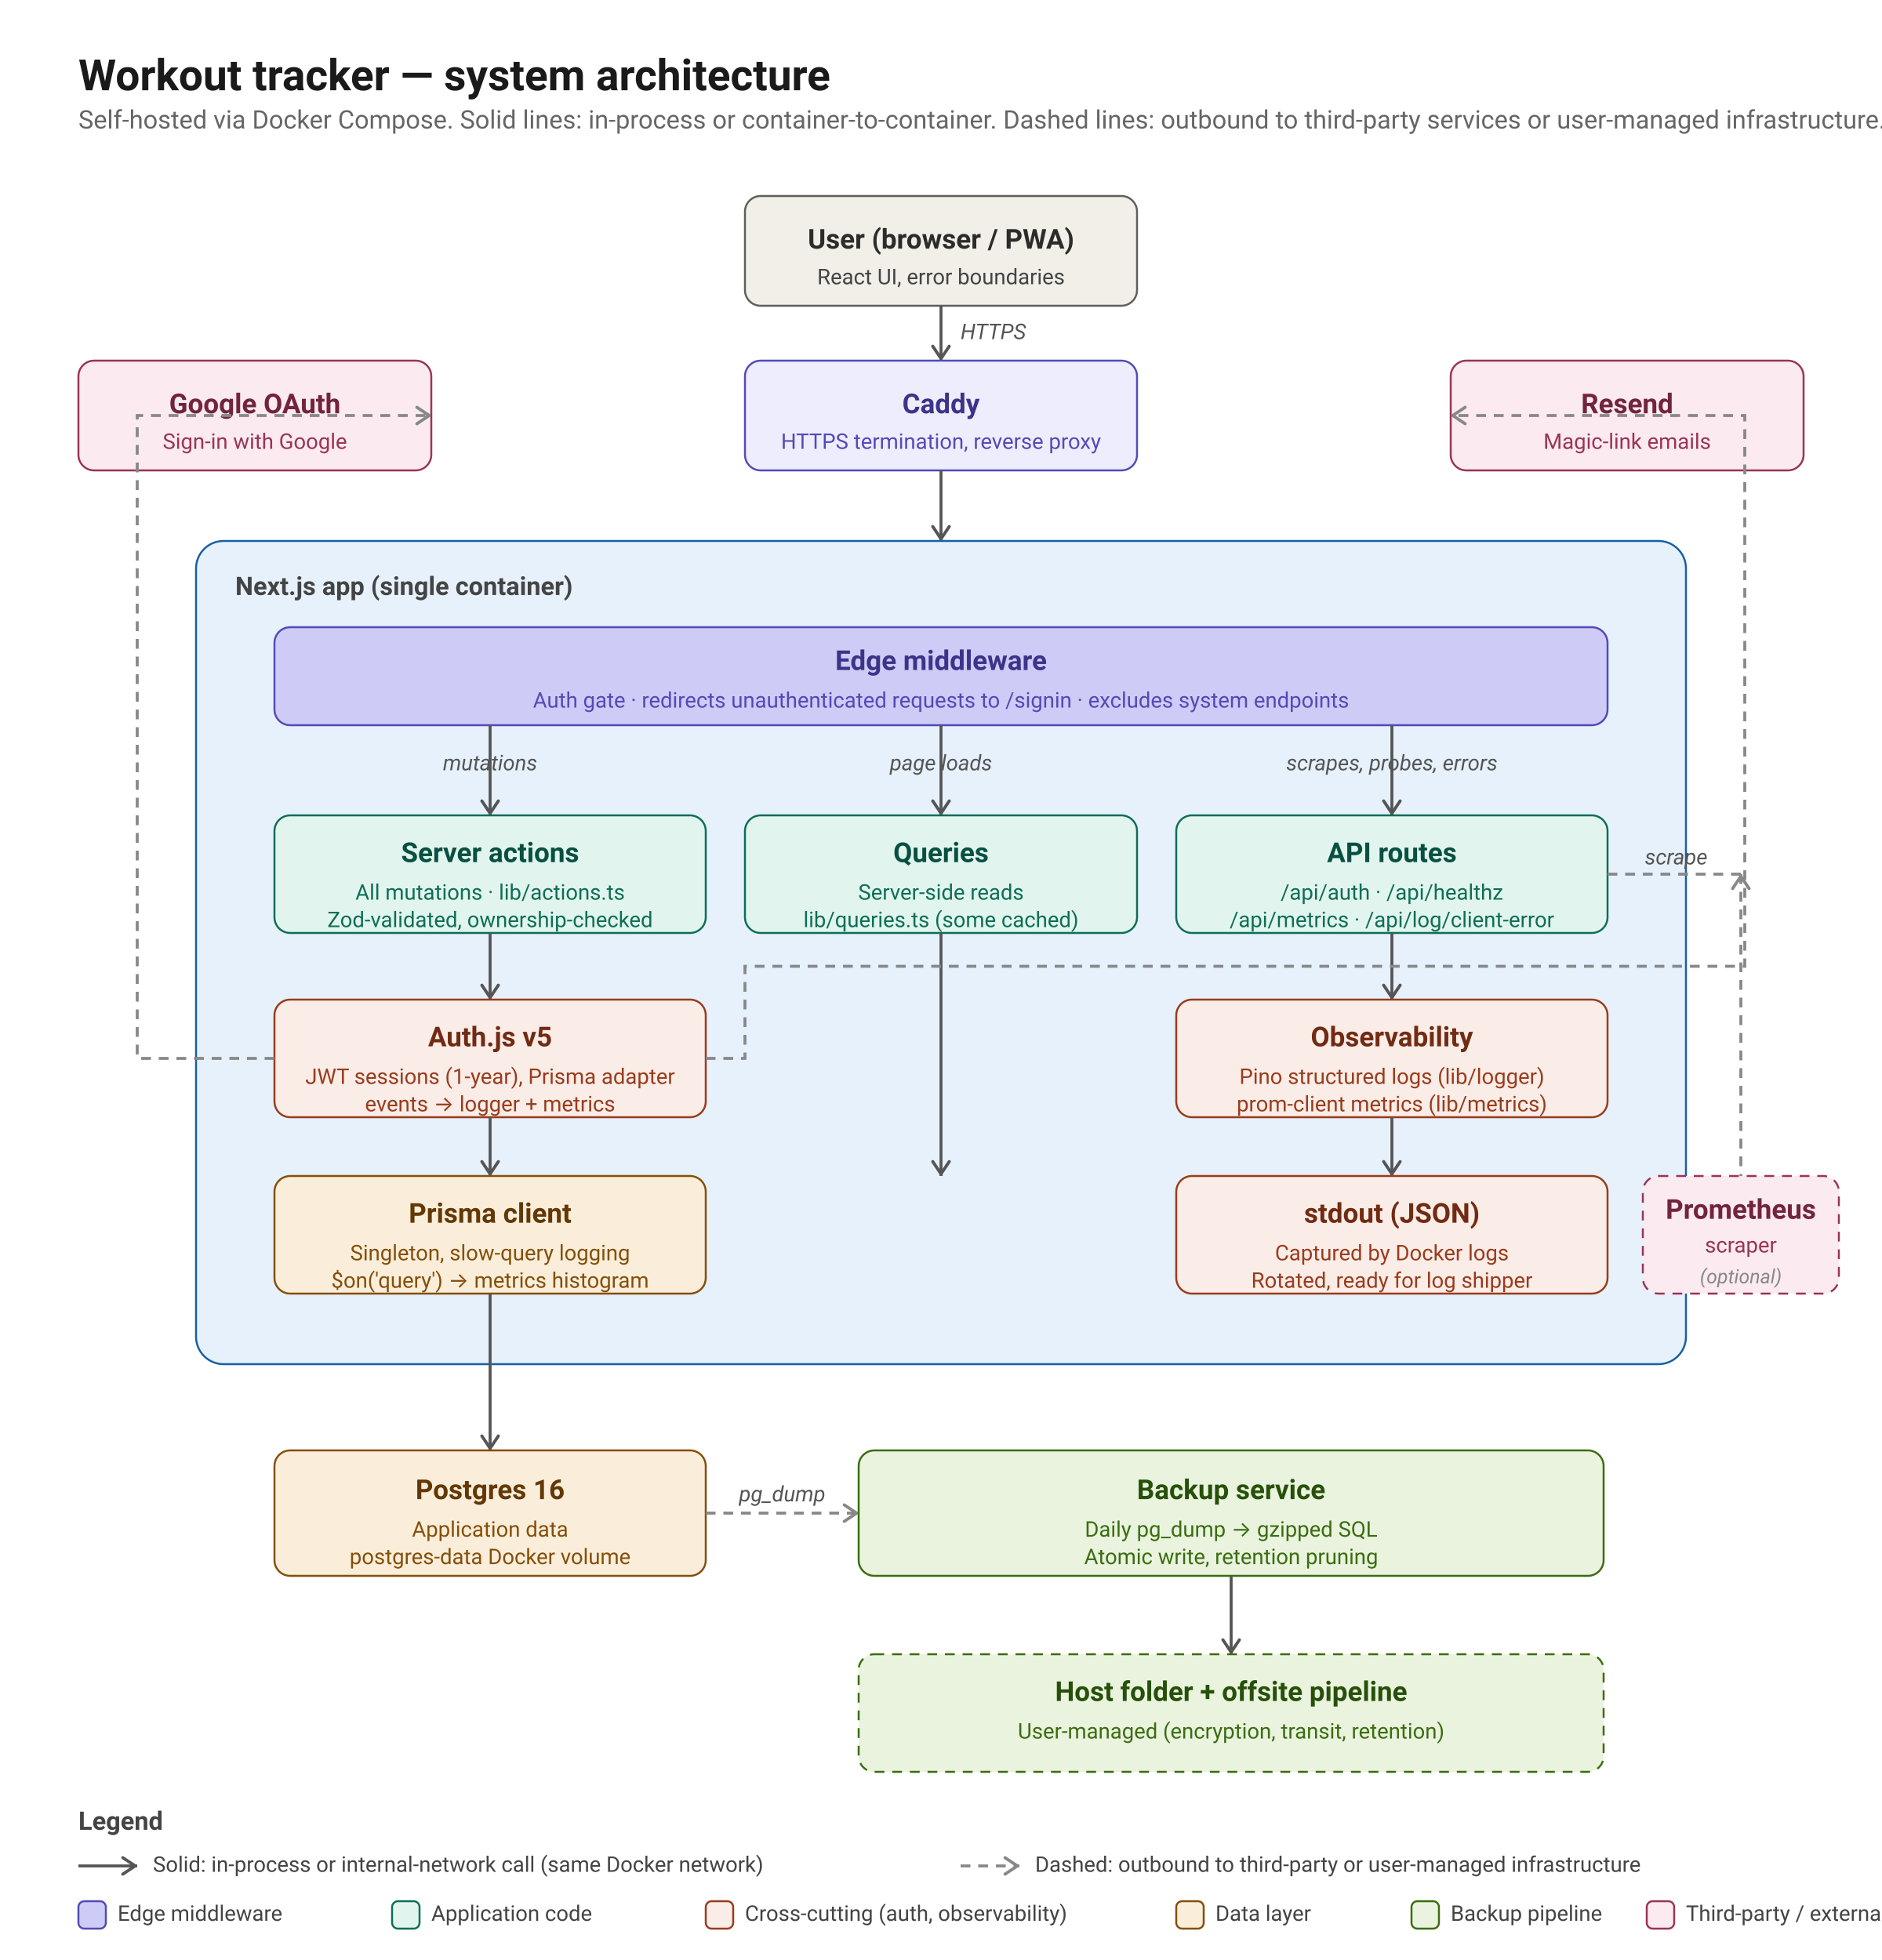
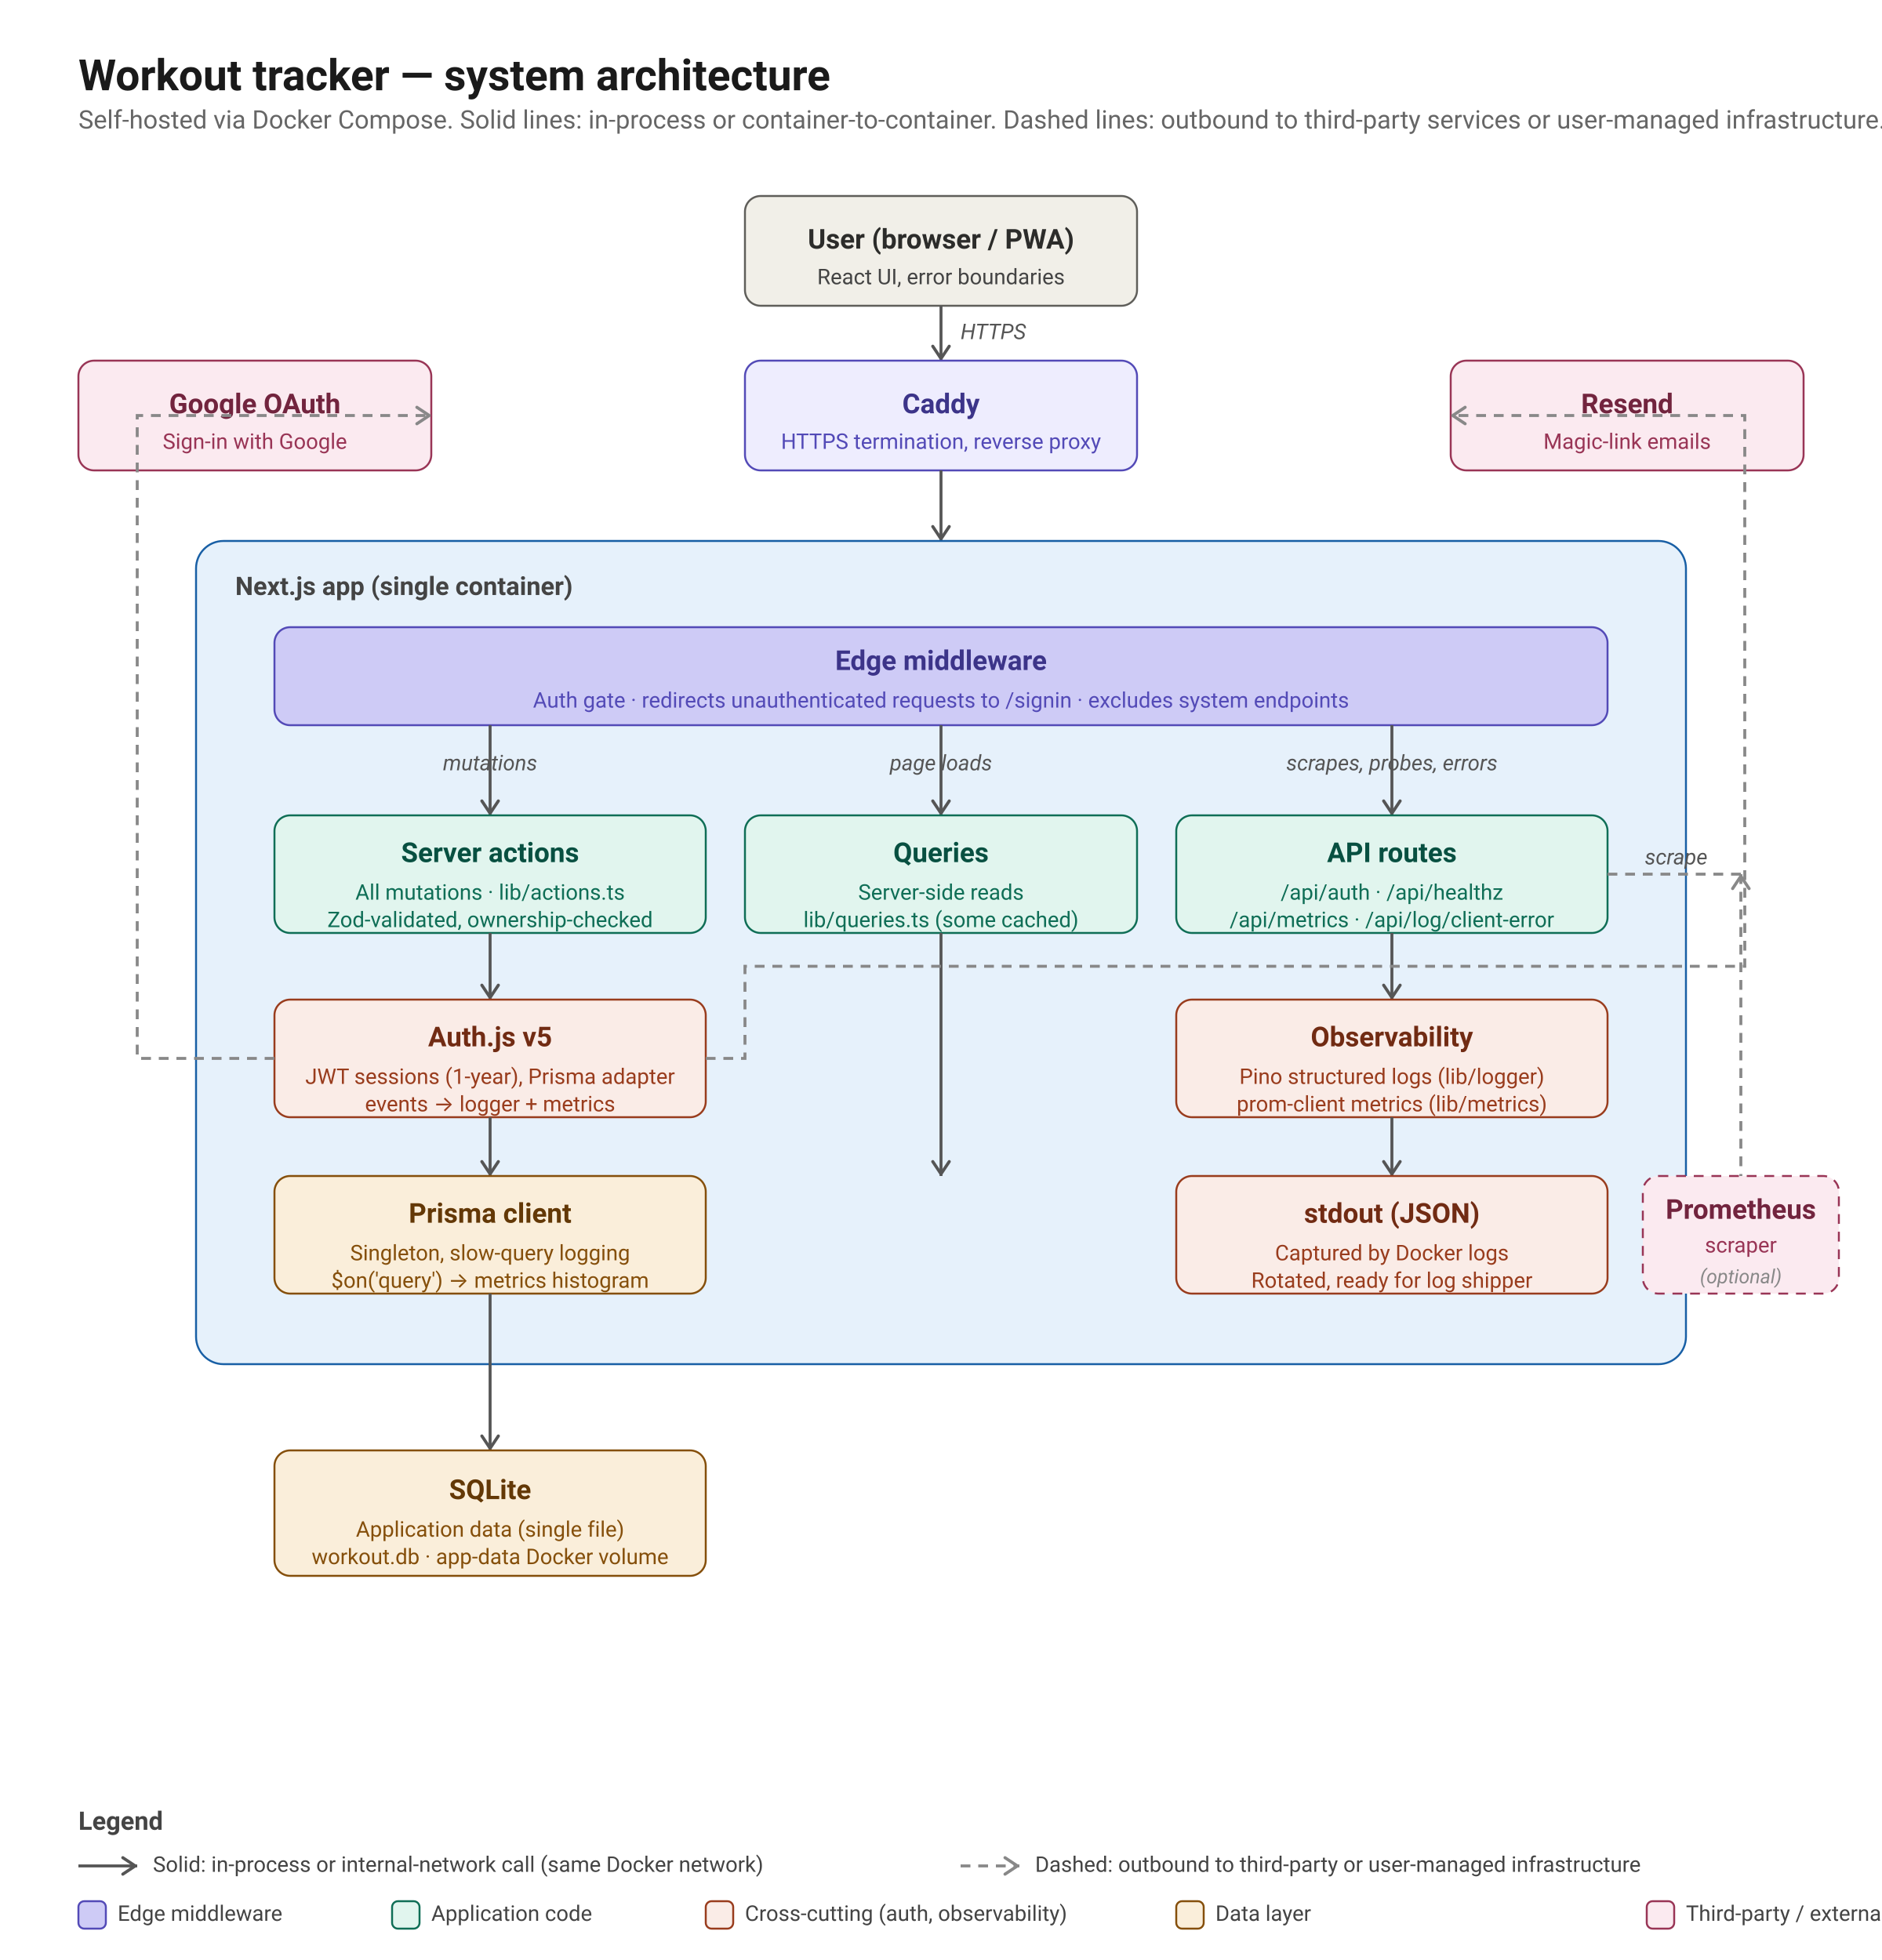
<svg xmlns="http://www.w3.org/2000/svg" viewBox="0 0 960 1000" font-family="-apple-system, BlinkMacSystemFont, 'Segoe UI', Roboto, sans-serif">
  <style>
    .title { font-size: 22px; font-weight: 600; fill: #1a1a1a; }
    .subtitle { font-size: 13px; fill: #666; }
    .group-label { font-size: 13px; font-weight: 600; fill: #444; }
    .box-title { font-size: 14px; font-weight: 600; }
    .box-sub { font-size: 11px; }
    .arrow-label { font-size: 11px; font-style: italic; fill: #555; }
    .legend-text { font-size: 11px; fill: #444; }
    .optional-tag { font-size: 10px; font-style: italic; fill: #888; }
    text { dominant-baseline: middle; }
  </style>
  <defs>
    <marker id="arrow" viewBox="0 0 10 10" refX="9" refY="5" markerWidth="7" markerHeight="7" orient="auto-start-reverse">
      <path d="M2 1L8 5L2 9" fill="none" stroke="#555" stroke-width="1.5" stroke-linecap="round" stroke-linejoin="round" />
    </marker>
    <marker id="arrow-dashed" viewBox="0 0 10 10" refX="9" refY="5" markerWidth="7" markerHeight="7" orient="auto-start-reverse">
      <path d="M2 1L8 5L2 9" fill="none" stroke="#888" stroke-width="1.5" stroke-linecap="round" stroke-linejoin="round" />
    </marker>
  </defs>
  <text x="40" y="40" class="title">Workout tracker — system architecture</text>
  <text x="40" y="62" class="subtitle">Self-hosted via Docker Compose. Solid lines: in-process or container-to-container. Dashed lines: outbound to third-party services or user-managed infrastructure.</text>
  <g>
    <rect x="380" y="100" width="200" height="56" rx="8" fill="#f1efe8" stroke="#5f5e5a" stroke-width="1" />
    <text x="480" y="123" text-anchor="middle" class="box-title" fill="#2c2c2a">User (browser / PWA)</text>
    <text x="480" y="142" text-anchor="middle" class="box-sub" fill="#444">React UI, error boundaries</text>
  </g>
  <line x1="480" y1="156" x2="480" y2="184" stroke="#555" stroke-width="1.5" marker-end="url(#arrow)" />
  <text x="490" y="170" class="arrow-label">HTTPS</text>
  <g>
    <rect x="380" y="184" width="200" height="56" rx="8" fill="#eeedfe" stroke="#534ab7" stroke-width="1" />
    <text x="480" y="207" text-anchor="middle" class="box-title" fill="#3c3489">Caddy</text>
    <text x="480" y="226" text-anchor="middle" class="box-sub" fill="#534ab7">HTTPS termination, reverse proxy</text>
  </g>
  <line x1="480" y1="240" x2="480" y2="276" stroke="#555" stroke-width="1.5" marker-end="url(#arrow)" />
  <g>
    <rect x="100" y="276" width="760" height="420" rx="14" fill="#e6f1fb" stroke="#185fa5" stroke-width="1" />
    <text x="120" y="300" class="group-label" fill="#0c447c">Next.js app (single container)</text>
  </g>
  <g>
    <rect x="140" y="320" width="680" height="50" rx="8" fill="#cecbf6" stroke="#534ab7" stroke-width="1" />
    <text x="480" y="338" text-anchor="middle" class="box-title" fill="#3c3489">Edge middleware</text>
    <text x="480" y="358" text-anchor="middle" class="box-sub" fill="#534ab7">Auth gate · redirects unauthenticated requests to /signin · excludes system endpoints</text>
  </g>
  <line x1="250" y1="370" x2="250" y2="416" stroke="#555" stroke-width="1.5" marker-end="url(#arrow)" />
  <text x="250" y="390" text-anchor="middle" class="arrow-label">mutations</text>
  <line x1="480" y1="370" x2="480" y2="416" stroke="#555" stroke-width="1.5" marker-end="url(#arrow)" />
  <text x="480" y="390" text-anchor="middle" class="arrow-label">page loads</text>
  <line x1="710" y1="370" x2="710" y2="416" stroke="#555" stroke-width="1.5" marker-end="url(#arrow)" />
  <text x="710" y="390" text-anchor="middle" class="arrow-label">scrapes, probes, errors</text>
  <g>
    <rect x="140" y="416" width="220" height="60" rx="8" fill="#e1f5ee" stroke="#0f6e56" stroke-width="1" />
    <text x="250" y="436" text-anchor="middle" class="box-title" fill="#085041">Server actions</text>
    <text x="250" y="456" text-anchor="middle" class="box-sub" fill="#0f6e56">All mutations · lib/actions.ts</text>
    <text x="250" y="470" text-anchor="middle" class="box-sub" fill="#0f6e56">Zod-validated, ownership-checked</text>
  </g>
  <g>
    <rect x="380" y="416" width="200" height="60" rx="8" fill="#e1f5ee" stroke="#0f6e56" stroke-width="1" />
    <text x="480" y="436" text-anchor="middle" class="box-title" fill="#085041">Queries</text>
    <text x="480" y="456" text-anchor="middle" class="box-sub" fill="#0f6e56">Server-side reads</text>
    <text x="480" y="470" text-anchor="middle" class="box-sub" fill="#0f6e56">lib/queries.ts (some cached)</text>
  </g>
  <g>
    <rect x="600" y="416" width="220" height="60" rx="8" fill="#e1f5ee" stroke="#0f6e56" stroke-width="1" />
    <text x="710" y="436" text-anchor="middle" class="box-title" fill="#085041">API routes</text>
    <text x="710" y="456" text-anchor="middle" class="box-sub" fill="#0f6e56">/api/auth · /api/healthz</text>
    <text x="710" y="470" text-anchor="middle" class="box-sub" fill="#0f6e56">/api/metrics · /api/log/client-error</text>
  </g>
  <line x1="250" y1="476" x2="250" y2="510" stroke="#555" stroke-width="1.5" marker-end="url(#arrow)" />
  <line x1="480" y1="476" x2="480" y2="600" stroke="#555" stroke-width="1.5" marker-end="url(#arrow)" />
  <line x1="710" y1="476" x2="710" y2="510" stroke="#555" stroke-width="1.5" marker-end="url(#arrow)" />
  <g>
    <rect x="140" y="510" width="220" height="60" rx="8" fill="#faece7" stroke="#993c1d" stroke-width="1" />
    <text x="250" y="530" text-anchor="middle" class="box-title" fill="#712b13">Auth.js v5</text>
    <text x="250" y="550" text-anchor="middle" class="box-sub" fill="#993c1d">JWT sessions (1-year), Prisma adapter</text>
    <text x="250" y="564" text-anchor="middle" class="box-sub" fill="#993c1d">events → logger + metrics</text>
  </g>
  <g>
    <rect x="600" y="510" width="220" height="60" rx="8" fill="#faece7" stroke="#993c1d" stroke-width="1" />
    <text x="710" y="530" text-anchor="middle" class="box-title" fill="#712b13">Observability</text>
    <text x="710" y="550" text-anchor="middle" class="box-sub" fill="#993c1d">Pino structured logs (lib/logger)</text>
    <text x="710" y="564" text-anchor="middle" class="box-sub" fill="#993c1d">prom-client metrics (lib/metrics)</text>
  </g>
  <line x1="250" y1="570" x2="250" y2="600" stroke="#555" stroke-width="1.5" marker-end="url(#arrow)" />
  <line x1="710" y1="570" x2="710" y2="600" stroke="#555" stroke-width="1.5" marker-end="url(#arrow)" />
  <g>
    <rect x="140" y="600" width="220" height="60" rx="8" fill="#faeeda" stroke="#854f0b" stroke-width="1" />
    <text x="250" y="620" text-anchor="middle" class="box-title" fill="#633806">Prisma client</text>
    <text x="250" y="640" text-anchor="middle" class="box-sub" fill="#854f0b">Singleton, slow-query logging</text>
    <text x="250" y="654" text-anchor="middle" class="box-sub" fill="#854f0b">$on('query') → metrics histogram</text>
  </g>
  <g>
    <rect x="600" y="600" width="220" height="60" rx="8" fill="#faece7" stroke="#993c1d" stroke-width="1" />
    <text x="710" y="620" text-anchor="middle" class="box-title" fill="#712b13">stdout (JSON)</text>
    <text x="710" y="640" text-anchor="middle" class="box-sub" fill="#993c1d">Captured by Docker logs</text>
    <text x="710" y="654" text-anchor="middle" class="box-sub" fill="#993c1d">Rotated, ready for log shipper</text>
  </g>
  <line x1="250" y1="660" x2="250" y2="740" stroke="#555" stroke-width="1.5" marker-end="url(#arrow)" />
  <g>
    <rect x="140" y="740" width="220" height="64" rx="8" fill="#faeeda" stroke="#854f0b" stroke-width="1" />
-     <text x="250" y="761" text-anchor="middle" class="box-title" fill="#633806">Postgres 16</text>
-     <text x="250" y="781" text-anchor="middle" class="box-sub" fill="#854f0b">Application data</text>
-     <text x="250" y="795" text-anchor="middle" class="box-sub" fill="#854f0b">postgres-data Docker volume</text>
-   </g>
-   <line x1="360" y1="772" x2="438" y2="772" stroke="#888" stroke-width="1.5" stroke-dasharray="5 4" marker-end="url(#arrow-dashed)" />
-   <text x="399" y="763" text-anchor="middle" class="arrow-label" fill="#666">pg_dump</text>
-   <g>
-     <rect x="438" y="740" width="380" height="64" rx="8" fill="#eaf3de" stroke="#3b6d11" stroke-width="1" />
-     <text x="628" y="761" text-anchor="middle" class="box-title" fill="#27500a">Backup service</text>
-     <text x="628" y="781" text-anchor="middle" class="box-sub" fill="#3b6d11">Daily pg_dump → gzipped SQL</text>
-     <text x="628" y="795" text-anchor="middle" class="box-sub" fill="#3b6d11">Atomic write, retention pruning</text>
-   </g>
-   <line x1="628" y1="804" x2="628" y2="844" stroke="#555" stroke-width="1.5" marker-end="url(#arrow)" />
-   <g>
-     <rect x="438" y="844" width="380" height="60" rx="8" fill="#eaf3de" stroke="#3b6d11" stroke-width="1" stroke-dasharray="5 4" />
-     <text x="628" y="864" text-anchor="middle" class="box-title" fill="#27500a">Host folder + offsite pipeline</text>
-     <text x="628" y="884" text-anchor="middle" class="box-sub" fill="#3b6d11">User-managed (encryption, transit, retention)</text>
+     <text x="250" y="761" text-anchor="middle" class="box-title" fill="#633806">SQLite</text>
+     <text x="250" y="781" text-anchor="middle" class="box-sub" fill="#854f0b">Application data (single file)</text>
+     <text x="250" y="795" text-anchor="middle" class="box-sub" fill="#854f0b">workout.db · app-data Docker volume</text>
  </g>
  <g>
    <rect x="40" y="184" width="180" height="56" rx="8" fill="#fbeaf0" stroke="#993556" stroke-width="1" />
    <text x="130" y="207" text-anchor="middle" class="box-title" fill="#72243e">Google OAuth</text>
    <text x="130" y="226" text-anchor="middle" class="box-sub" fill="#993556">Sign-in with Google</text>
  </g>
  <path d="M 140 540 L 70 540 L 70 212 L 220 212" fill="none" stroke="#888" stroke-width="1.5" stroke-dasharray="5 4" marker-end="url(#arrow-dashed)" />
  <g>
    <rect x="740" y="184" width="180" height="56" rx="8" fill="#fbeaf0" stroke="#993556" stroke-width="1" />
    <text x="830" y="207" text-anchor="middle" class="box-title" fill="#72243e">Resend</text>
    <text x="830" y="226" text-anchor="middle" class="box-sub" fill="#993556">Magic-link emails</text>
  </g>
  <path d="M 360 540 L 380 540 L 380 493 L 890 493 L 890 212 L 740 212" fill="none" stroke="#888" stroke-width="1.5" stroke-dasharray="5 4" marker-end="url(#arrow-dashed)" />
  <g>
    <rect x="838" y="600" width="100" height="60" rx="8" fill="#fbeaf0" stroke="#993556" stroke-width="1" stroke-dasharray="5 4" />
    <text x="888" y="618" text-anchor="middle" class="box-title" fill="#72243e">Prometheus</text>
    <text x="888" y="636" text-anchor="middle" class="box-sub" fill="#993556">scraper</text>
    <text x="888" y="652" text-anchor="middle" class="optional-tag">(optional)</text>
  </g>
  <line x1="820" y1="446" x2="888" y2="446" stroke="#888" stroke-width="1.5" stroke-dasharray="5 4" />
  <line x1="888" y1="446" x2="888" y2="600" stroke="#888" stroke-width="1.5" stroke-dasharray="5 4" marker-start="url(#arrow-dashed)" />
  <text x="855" y="438" text-anchor="middle" class="arrow-label" fill="#666">scrape</text>
  <g transform="translate(40, 930)">
    <text x="0" y="0" class="group-label">Legend</text>
    <line x1="0" y1="22" x2="30" y2="22" stroke="#555" stroke-width="1.5" marker-end="url(#arrow)" />
    <text x="38" y="22" class="legend-text">Solid: in-process or internal-network call (same Docker network)</text>
    <line x1="450" y1="22" x2="480" y2="22" stroke="#888" stroke-width="1.5" stroke-dasharray="5 4" marker-end="url(#arrow-dashed)" />
    <text x="488" y="22" class="legend-text">Dashed: outbound to third-party or user-managed infrastructure</text>
    <rect x="0" y="40" width="14" height="14" rx="3" fill="#cecbf6" stroke="#534ab7" />
    <text x="20" y="47" class="legend-text">Edge middleware</text>
    <rect x="160" y="40" width="14" height="14" rx="3" fill="#e1f5ee" stroke="#0f6e56" />
    <text x="180" y="47" class="legend-text">Application code</text>
    <rect x="320" y="40" width="14" height="14" rx="3" fill="#faece7" stroke="#993c1d" />
    <text x="340" y="47" class="legend-text">Cross-cutting (auth, observability)</text>
    <rect x="560" y="40" width="14" height="14" rx="3" fill="#faeeda" stroke="#854f0b" />
    <text x="580" y="47" class="legend-text">Data layer</text>
-     <rect x="680" y="40" width="14" height="14" rx="3" fill="#eaf3de" stroke="#3b6d11" />
-     <text x="700" y="47" class="legend-text">Backup pipeline</text>
    <rect x="800" y="40" width="14" height="14" rx="3" fill="#fbeaf0" stroke="#993556" />
    <text x="820" y="47" class="legend-text">Third-party / external</text>
  </g>
</svg>
